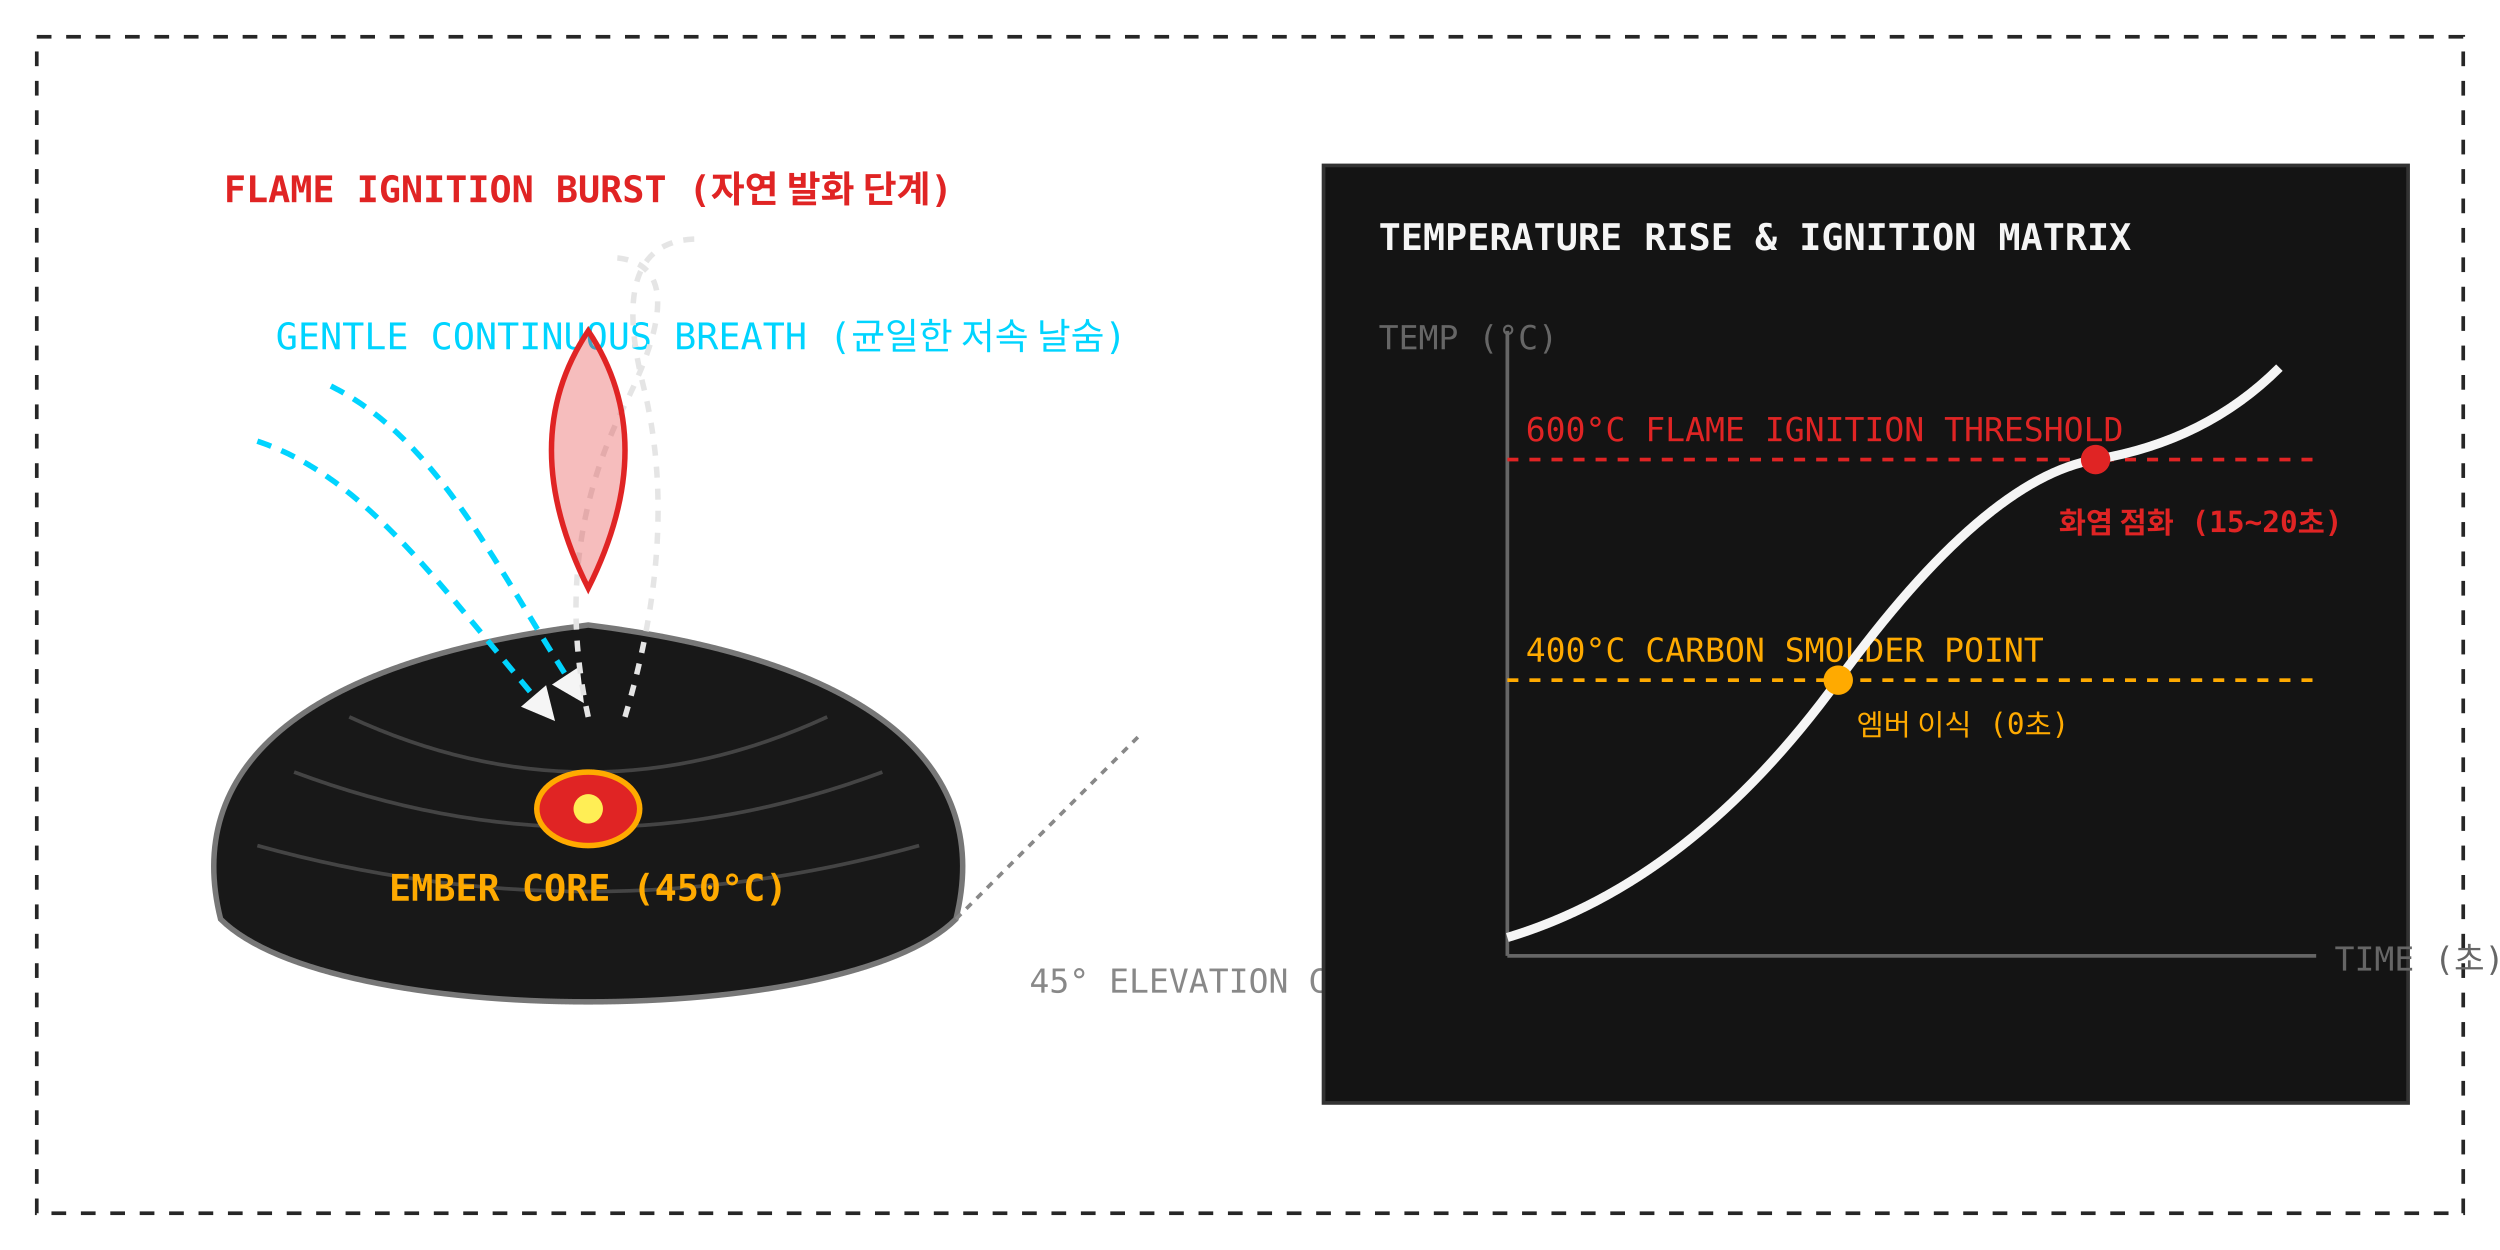
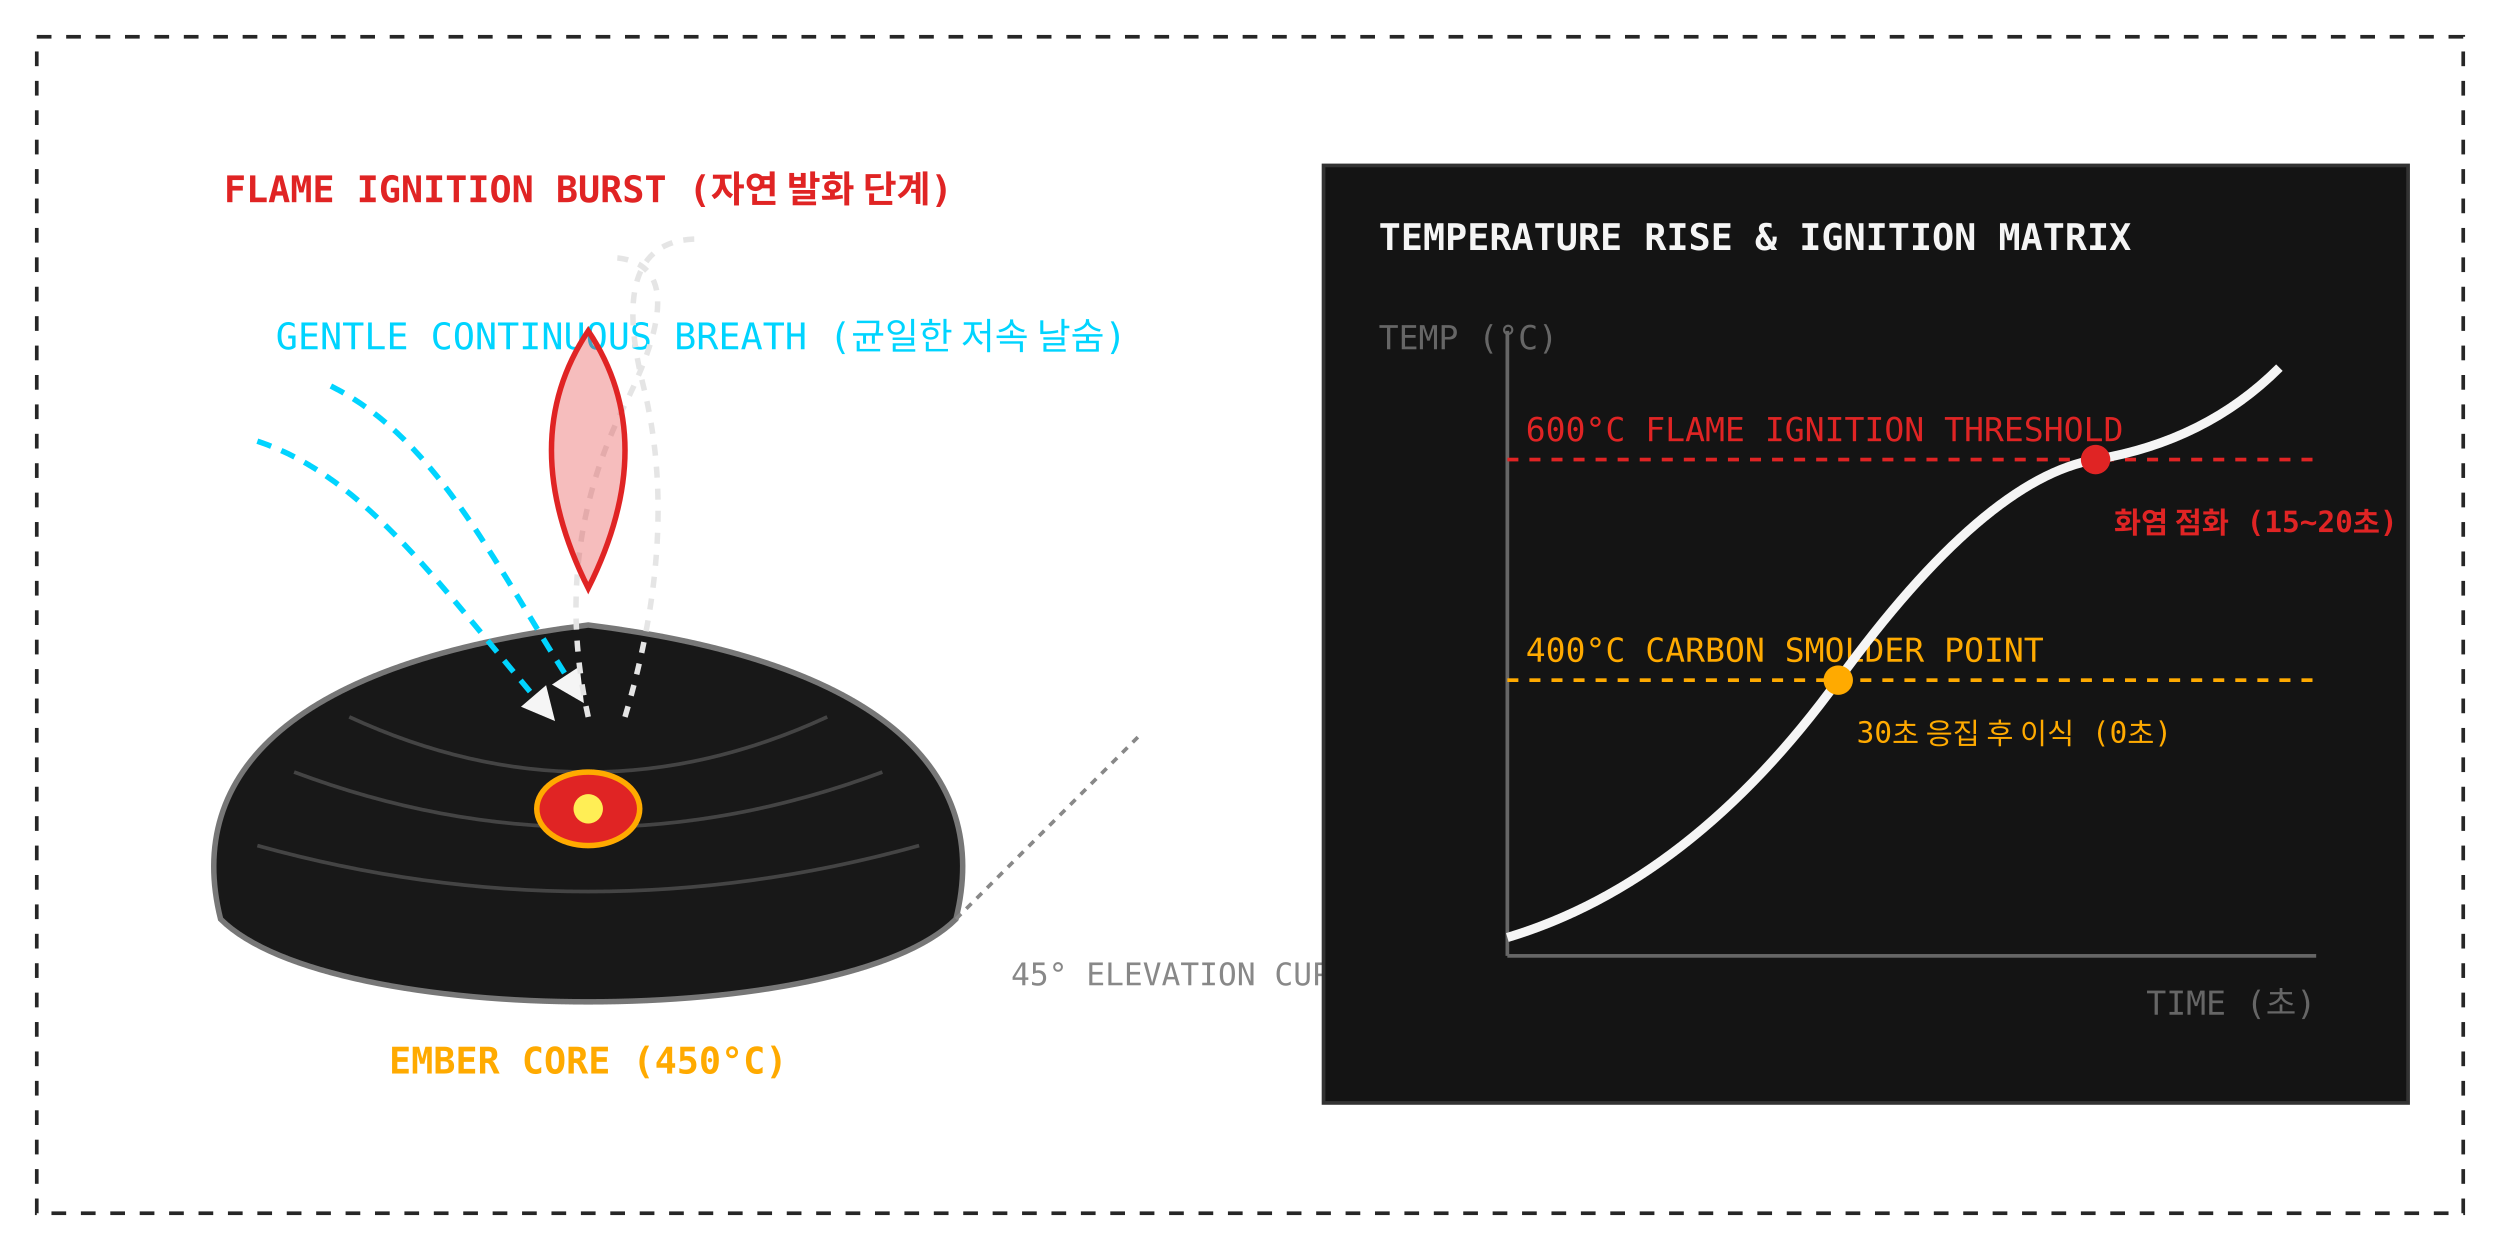
<svg xmlns="http://www.w3.org/2000/svg" viewBox="0 0 680 340" class="w-full max-w-2xl h-auto">
  <defs>
    <marker id="arrow-white" markerWidth="6" markerHeight="6" refX="5" refY="3" orient="auto">
      <path d="M0,0 L6,3 L0,6 Z" fill="#F5F5F5" />
    </marker>
  </defs>
  <rect x="10" y="10" width="660" height="320" fill="none" stroke="#262626" stroke-width="1" stroke-dasharray="4,4" />
  <path d="M 60 250 C 90 280, 230 280, 260 250 C 270 210, 240 180, 160 170 C 80 180, 50 210, 60 250 Z" fill="#181818" stroke="#777777" stroke-width="1.5" />
  <path d="M 70 230 Q 160 255 250 230" fill="none" stroke="#444444" stroke-width="1" />
  <path d="M 80 210 Q 160 240 240 210" fill="none" stroke="#444444" stroke-width="1" />
  <path d="M 95 195 Q 160 225 225 195" fill="none" stroke="#444444" stroke-width="1" />
  <ellipse cx="160" cy="220" rx="14" ry="10" fill="#E02424" stroke="#FFAA00" stroke-width="1.5" />
  <circle cx="160" cy="220" r="4" fill="#FFEE55" />
-   <text x="160" y="245" fill="#FFAA00" font-family="'JetBrains Mono', monospace" font-size="10" font-weight="bold" text-anchor="middle">EMBER CORE (450°C)</text>
+   <text x="160" y="292" fill="#FFAA00" font-family="'JetBrains Mono', monospace" font-size="10" font-weight="bold" text-anchor="middle">EMBER CORE (450°C)</text>
  <path d="M 70 120 C 100 130, 120 160, 150 195" fill="none" stroke="#00D4FF" stroke-width="1.5" stroke-dasharray="4,3" marker-end="url(#arrow-white)" />
  <path d="M 90 105 C 120 120, 135 155, 158 190" fill="none" stroke="#00D4FF" stroke-width="1.5" stroke-dasharray="4,3" marker-end="url(#arrow-white)" />
  <text x="75" y="95" fill="#00D4FF" font-family="'JetBrains Mono', monospace" font-size="10">GENTLE CONTINUOUS BREATH (균일한 저속 날숨)</text>
  <path d="M 160 195 Q 150 150 170 110 T 165 70" fill="none" stroke="#E5E5E5" stroke-width="1.5" stroke-dasharray="3,3" />
  <path d="M 170 195 Q 185 145 175 105 T 190 65" fill="none" stroke="#E5E5E5" stroke-width="1.5" stroke-dasharray="3,3" />
  <path d="M 160 160 Q 140 120 160 90 Q 180 120 160 160 Z" fill="#E02424" fill-opacity="0.3" stroke="#E02424" stroke-width="1.5" />
  <text x="160" y="55" fill="#E02424" font-family="'JetBrains Mono', monospace" font-size="10" font-weight="bold" text-anchor="middle">FLAME IGNITION BURST (자연 발화 단계)</text>
  <line x1="260" y1="250" x2="310" y2="200" stroke="#888888" stroke-width="1" stroke-dasharray="2,2" />
-   <text x="280" y="270" fill="#888888" font-family="'JetBrains Mono', monospace" font-size="9">45° ELEVATION CUPPING</text>
+   <text x="275" y="268" fill="#888888" font-family="'JetBrains Mono', monospace" font-size="8.5">45° ELEVATION CUPPING</text>
  <rect x="360" y="45" width="295" height="255" fill="#141414" stroke="#333333" stroke-width="1" />
  <text x="375" y="68" fill="#F5F5F5" font-family="'JetBrains Mono', monospace" font-size="10" font-weight="bold">TEMPERATURE RISE &amp; IGNITION MATRIX</text>
  <line x1="410" y1="260" x2="630" y2="260" stroke="#666666" stroke-width="1" />
  <line x1="410" y1="260" x2="410" y2="90" stroke="#666666" stroke-width="1" />
-   <text x="635" y="264" fill="#666666" font-family="'JetBrains Mono', monospace" font-size="9">TIME (초)</text>
+   <text x="630" y="276" fill="#666666" font-family="'JetBrains Mono', monospace" font-size="9" text-anchor="end">TIME (초)</text>
  <text x="375" y="95" fill="#666666" font-family="'JetBrains Mono', monospace" font-size="9">TEMP (°C)</text>
  <line x1="410" y1="125" x2="630" y2="125" stroke="#E02424" stroke-width="1" stroke-dasharray="3,3" />
  <text x="415" y="120" fill="#E02424" font-family="'JetBrains Mono', monospace" font-size="9">600°C FLAME IGNITION THRESHOLD</text>
  <line x1="410" y1="185" x2="630" y2="185" stroke="#FFAA00" stroke-width="1" stroke-dasharray="3,3" />
  <text x="415" y="180" fill="#FFAA00" font-family="'JetBrains Mono', monospace" font-size="9">400°C CARBON SMOLDER POINT</text>
  <path d="M 410 255 Q 460 240 500 185 T 570 125 T 620 100" fill="none" stroke="#F5F5F5" stroke-width="2.5" />
  <circle cx="500" cy="185" r="4" fill="#FFAA00" />
  <circle cx="570" cy="125" r="4" fill="#E02424" />
-   <text x="505" y="200" fill="#FFAA00" font-family="'JetBrains Mono', monospace" font-size="8">엠버 이식 (0초)</text>
-   <text x="560" y="145" fill="#E02424" font-family="'JetBrains Mono', monospace" font-size="8" font-weight="bold">화염 점화 (15~20초)</text>
+   <text x="505" y="202" fill="#FFAA00" font-family="'JetBrains Mono', monospace" font-size="8">30초 응집 후 이식 (0초)</text>
+   <text x="575" y="145" fill="#E02424" font-family="'JetBrains Mono', monospace" font-size="8" font-weight="bold">화염 점화 (15~20초)</text>
</svg>
